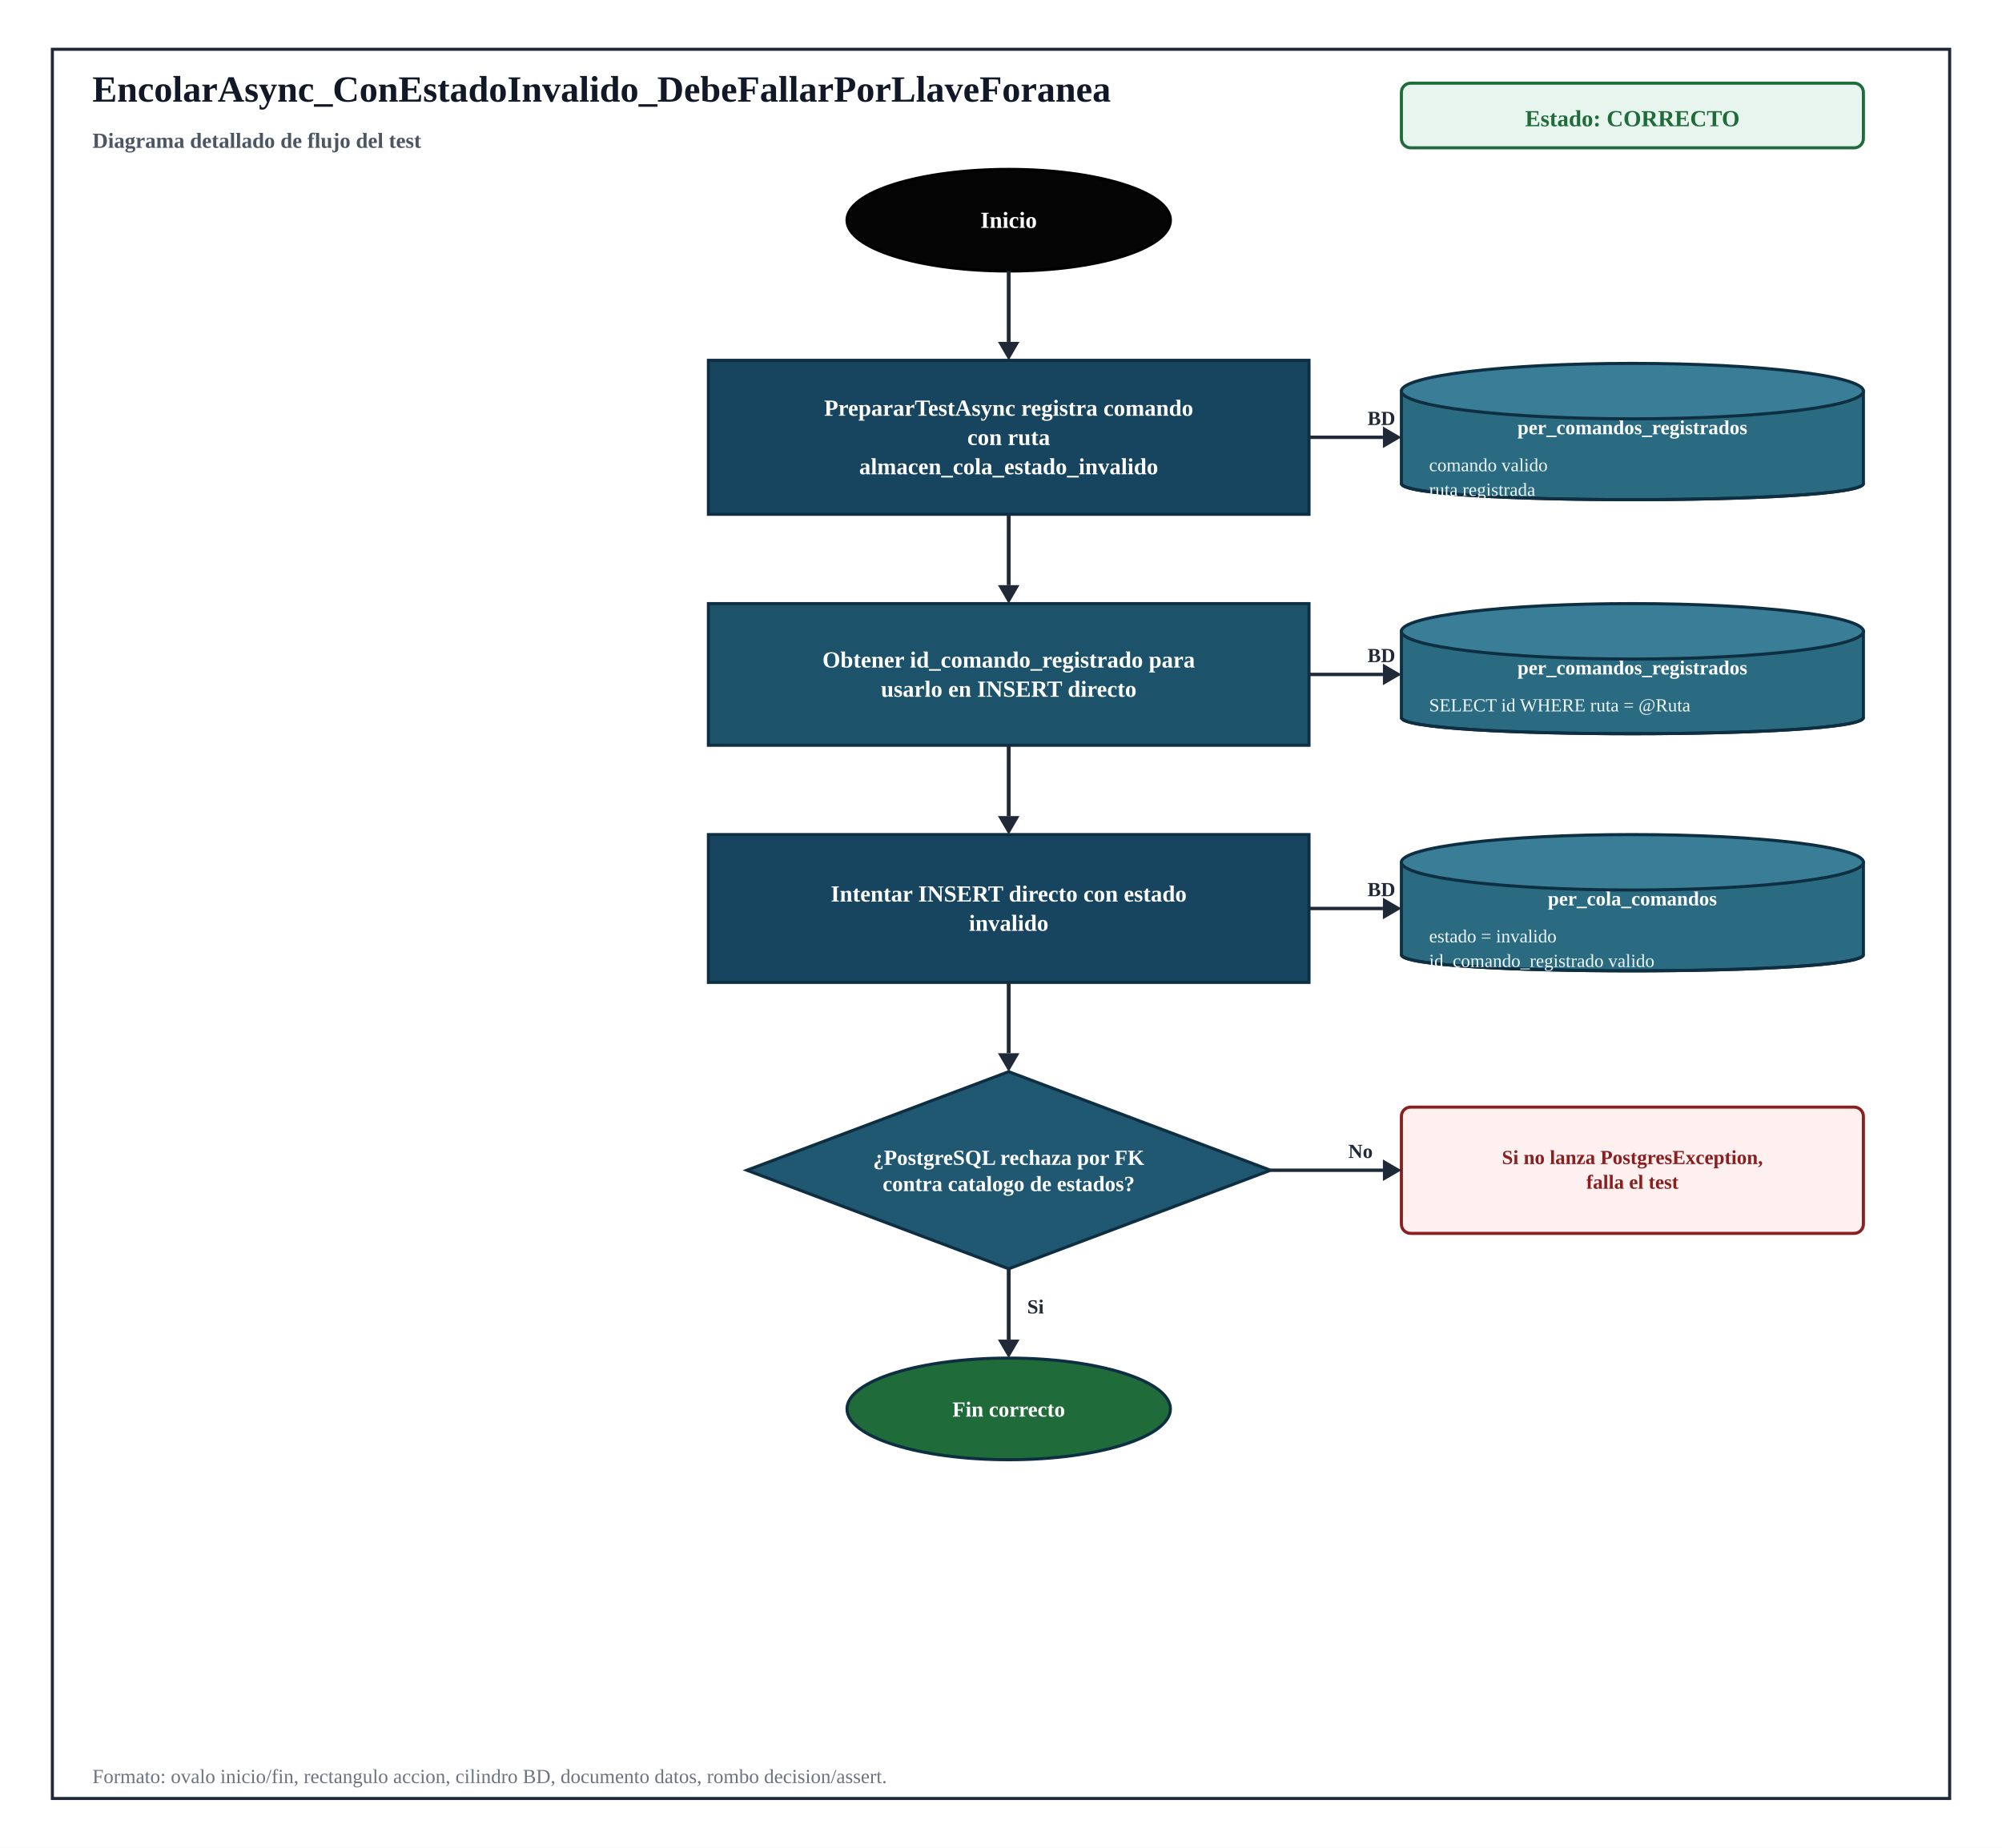
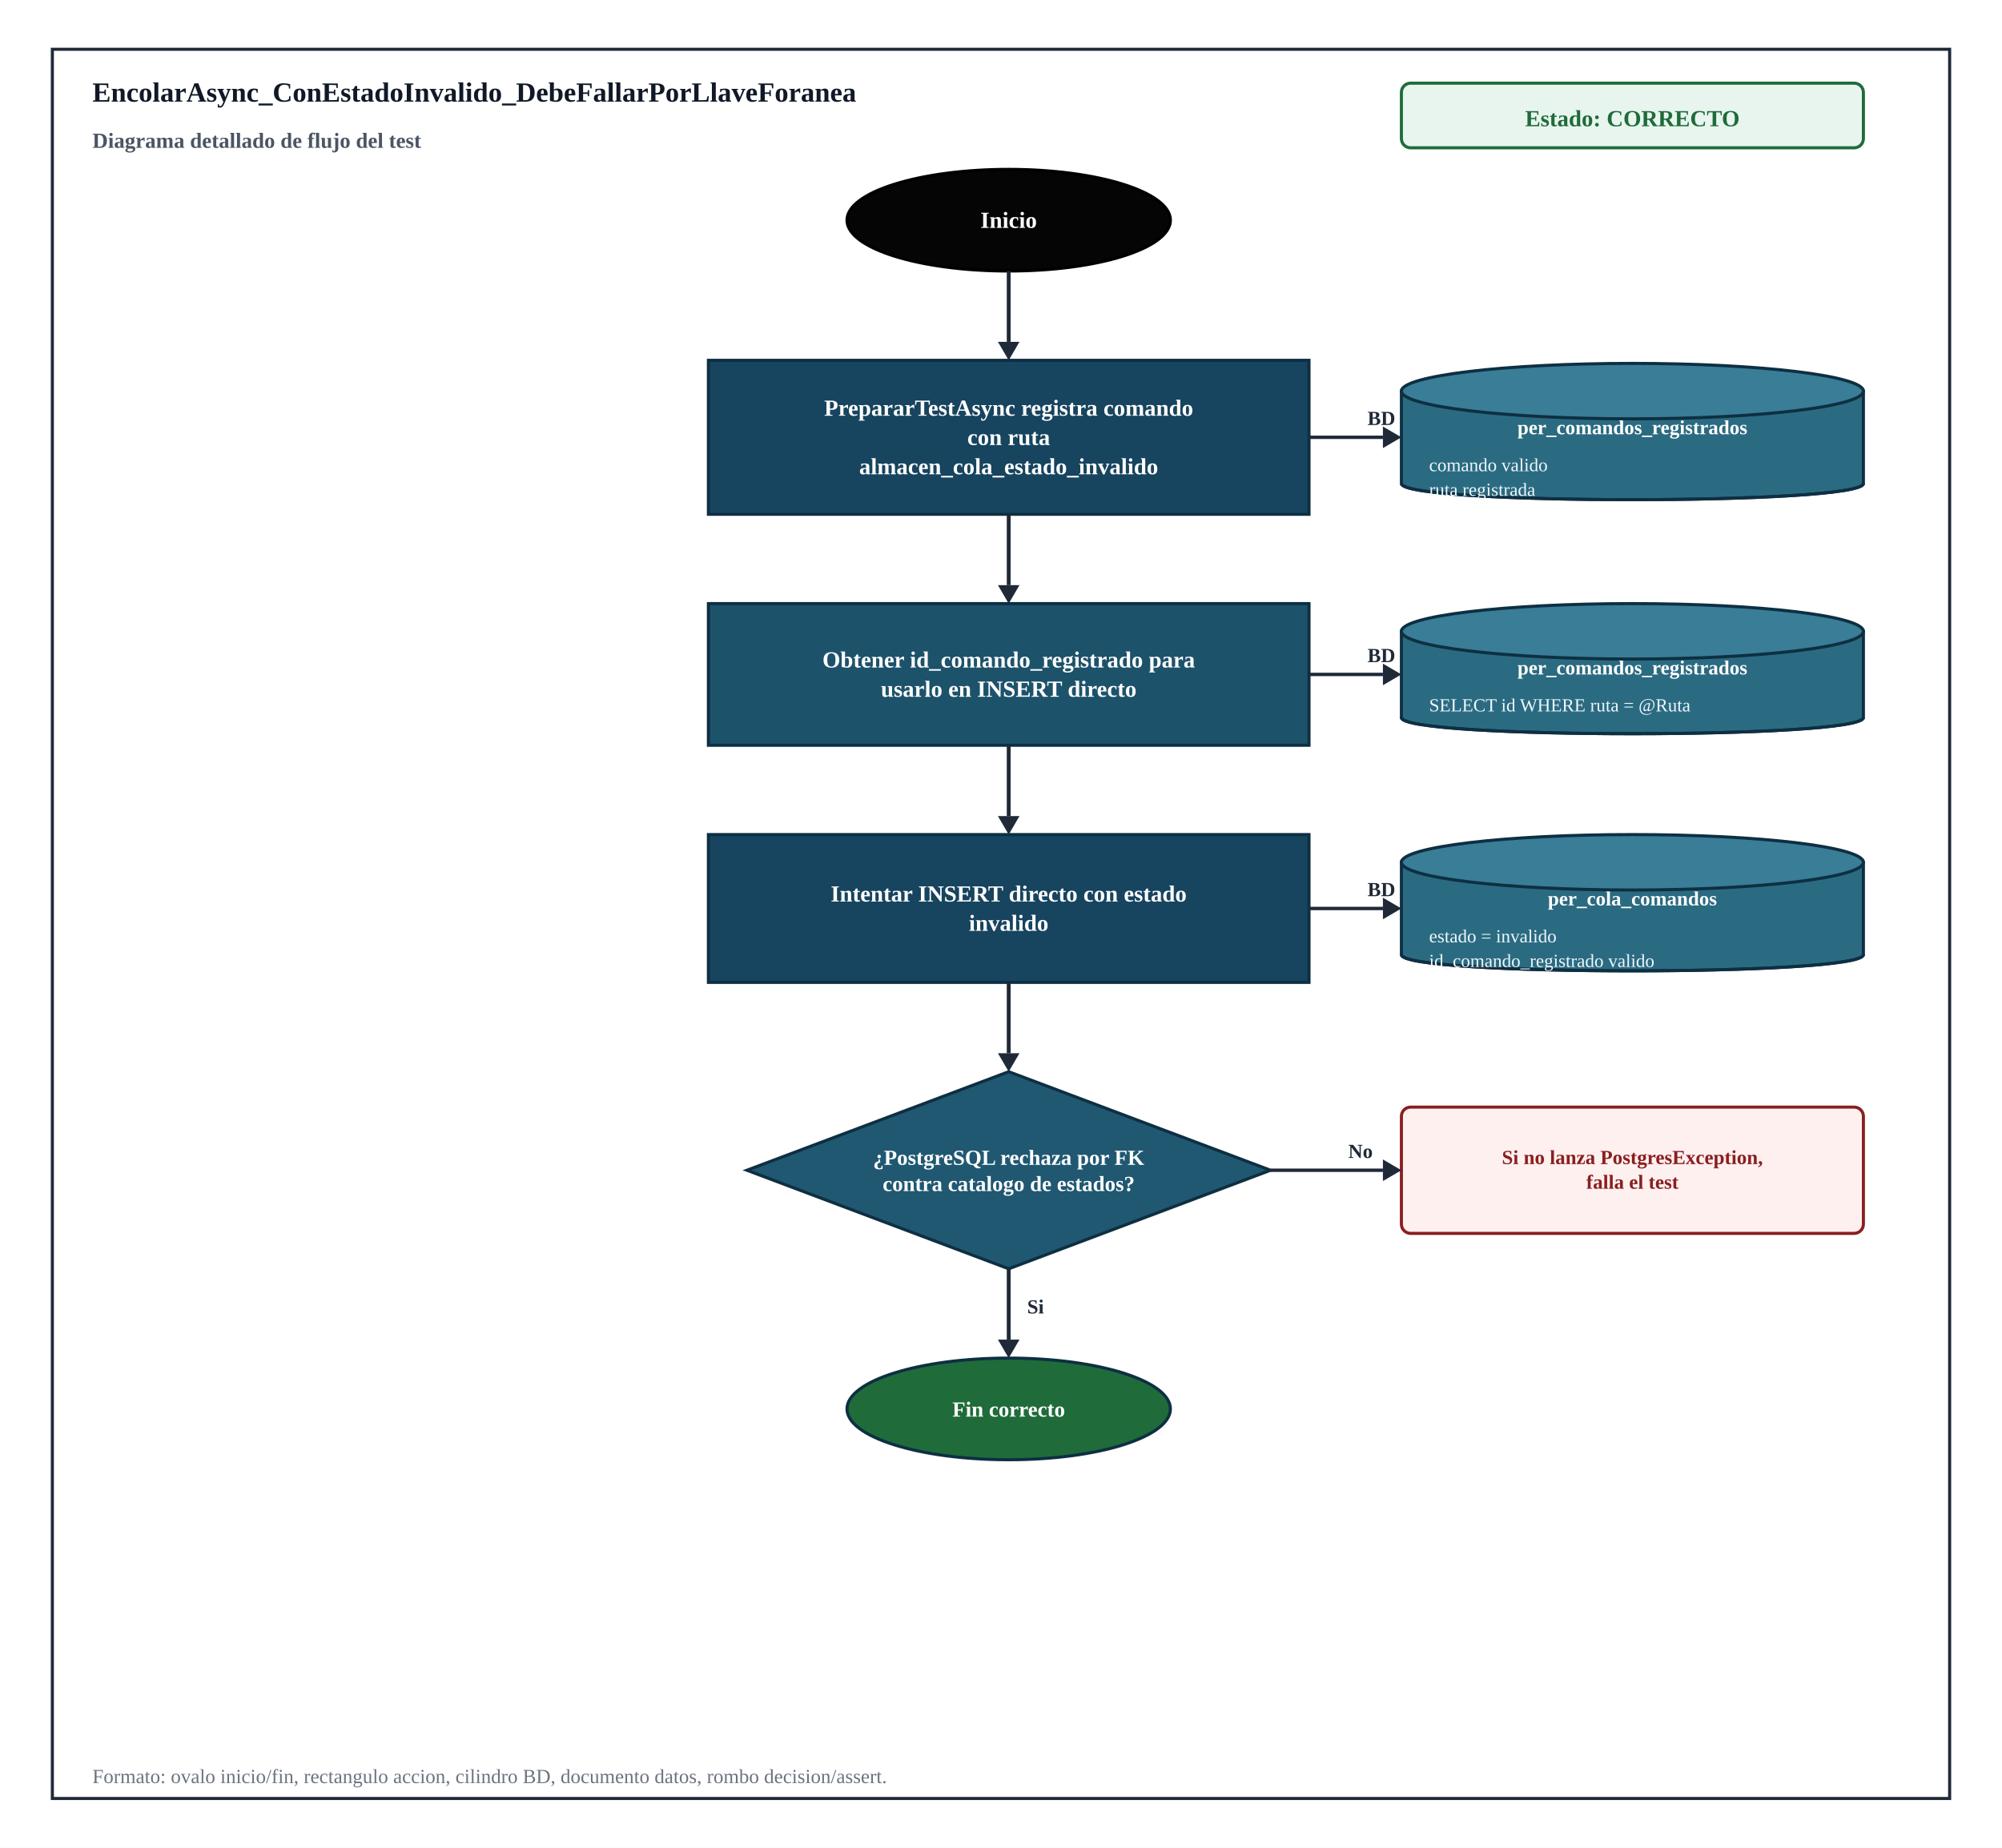
<svg xmlns="http://www.w3.org/2000/svg" width="1300" height="1200" viewBox="0 0 1300 1200">
  <rect width="100%" height="100%" fill="#ffffff" />
  <rect x="34" y="32" width="1232" height="1136" fill="none" stroke="#1f2937" stroke-width="2" />
-   <text x="60" y="66" font-size="24" fill="#111827" font-weight="800">EncolarAsync_ConEstadoInvalido_DebeFallarPorLlaveForanea</text>
+   <text x="60" y="66" font-size="18" fill="#111827" font-weight="800">EncolarAsync_ConEstadoInvalido_DebeFallarPorLlaveForanea</text>
  <text x="60" y="96" font-size="14" fill="#4b5563" font-weight="600">Diagrama detallado de flujo del test</text>
  <rect x="910" y="54" width="300" height="42" rx="6" fill="#e8f5ee" stroke="#1f6b3a" stroke-width="2" />
  <text x="1060.0" y="82.0" text-anchor="middle" font-size="15" fill="#1f6b3a" font-weight="800">Estado: CORRECTO</text>
  <ellipse cx="655.0" cy="143.0" rx="105.0" ry="33.0" fill="#050505" stroke="#000" stroke-width="2" />
  <text x="655.0" y="148.0" text-anchor="middle" font-size="15" fill="#ffffff" font-weight="700">Inicio</text>
  <line x1="655.0" y1="176" x2="655.0" y2="222" stroke="#1f2937" stroke-width="2.5" />
  <polygon points="648.0,222 662.0,222 655.0,234" fill="#1f2937" />
  <rect x="460" y="234" width="390" height="100" fill="#17445f" stroke="#0e2f42" stroke-width="2" />
  <text x="655.0" y="270.0" text-anchor="middle" font-size="15" fill="#ffffff" font-weight="700">PrepararTestAsync registra comando</text>
  <text x="655.0" y="289.0" text-anchor="middle" font-size="15" fill="#ffffff" font-weight="700">con ruta</text>
  <text x="655.0" y="308.0" text-anchor="middle" font-size="15" fill="#ffffff" font-weight="700">almacen_cola_estado_invalido</text>
  <path d="M910,254.0 C910,240.0 1210,240.0 1210,254.0 L1210,314.0 C1210,328.0 910,328.0 910,314.0 Z" fill="#2b6b82" stroke="#0e2f42" stroke-width="2" />
  <ellipse cx="1060.0" cy="254.0" rx="150.0" ry="18" fill="#397d96" stroke="#0e2f42" stroke-width="2" />
  <path d="M910,314.0 C910,328.0 1210,328.0 1210,314.0" fill="none" stroke="#0e2f42" stroke-width="2" />
  <text x="1060.0" y="282.0" text-anchor="middle" font-size="13" fill="#ffffff" font-weight="700">per_comandos_registrados</text>
  <text x="928" y="306" font-size="12" fill="#eef7fb" font-weight="500">comando valido</text>
  <text x="928" y="322" font-size="12" fill="#eef7fb" font-weight="500">ruta registrada</text>
  <path d="M850,284.0 H880.0 V284.0 H898" fill="none" stroke="#1f2937" stroke-width="2.2" />
  <polygon points="898,277.0 898,291.0 910,284.0" fill="#1f2937" />
  <text x="888.0" y="276.0" font-size="13" fill="#1f2937" font-weight="700">BD</text>
  <line x1="655.0" y1="334" x2="655.0" y2="380" stroke="#1f2937" stroke-width="2.5" />
  <polygon points="648.0,380 662.0,380 655.0,392" fill="#1f2937" />
  <rect x="460" y="392" width="390" height="92" fill="#1d526b" stroke="#0e2f42" stroke-width="2" />
  <text x="655.0" y="433.5" text-anchor="middle" font-size="15" fill="#ffffff" font-weight="700">Obtener id_comando_registrado para</text>
  <text x="655.0" y="452.5" text-anchor="middle" font-size="15" fill="#ffffff" font-weight="700">usarlo en INSERT directo</text>
  <path d="M910,410.0 C910,396.0 1210,396.0 1210,410.0 L1210,466.0 C1210,480.0 910,480.0 910,466.0 Z" fill="#2b6b82" stroke="#0e2f42" stroke-width="2" />
  <ellipse cx="1060.0" cy="410.0" rx="150.0" ry="18" fill="#397d96" stroke="#0e2f42" stroke-width="2" />
  <path d="M910,466.0 C910,480.0 1210,480.0 1210,466.0" fill="none" stroke="#0e2f42" stroke-width="2" />
  <text x="1060.0" y="438.0" text-anchor="middle" font-size="13" fill="#ffffff" font-weight="700">per_comandos_registrados</text>
  <text x="928" y="462" font-size="12" fill="#eef7fb" font-weight="500">SELECT id WHERE ruta = @Ruta</text>
  <path d="M850,438.0 H880.0 V438.0 H898" fill="none" stroke="#1f2937" stroke-width="2.2" />
  <polygon points="898,431.0 898,445.0 910,438.0" fill="#1f2937" />
  <text x="888.0" y="430.0" font-size="13" fill="#1f2937" font-weight="700">BD</text>
  <line x1="655.0" y1="484" x2="655.0" y2="530" stroke="#1f2937" stroke-width="2.5" />
  <polygon points="648.0,530 662.0,530 655.0,542" fill="#1f2937" />
  <rect x="460" y="542" width="390" height="96" fill="#17445f" stroke="#0e2f42" stroke-width="2" />
  <text x="655.0" y="585.5" text-anchor="middle" font-size="15" fill="#ffffff" font-weight="700">Intentar INSERT directo con estado</text>
  <text x="655.0" y="604.5" text-anchor="middle" font-size="15" fill="#ffffff" font-weight="700">invalido</text>
  <path d="M910,560.0 C910,546.0 1210,546.0 1210,560.0 L1210,620.0 C1210,634.0 910,634.0 910,620.0 Z" fill="#2b6b82" stroke="#0e2f42" stroke-width="2" />
  <ellipse cx="1060.0" cy="560.0" rx="150.0" ry="18" fill="#397d96" stroke="#0e2f42" stroke-width="2" />
  <path d="M910,620.0 C910,634.0 1210,634.0 1210,620.0" fill="none" stroke="#0e2f42" stroke-width="2" />
  <text x="1060.0" y="588.0" text-anchor="middle" font-size="13" fill="#ffffff" font-weight="700">per_cola_comandos</text>
  <text x="928" y="612" font-size="12" fill="#eef7fb" font-weight="500">estado = invalido</text>
  <text x="928" y="628" font-size="12" fill="#eef7fb" font-weight="500">id_comando_registrado valido</text>
  <path d="M850,590.0 H880.0 V590.0 H898" fill="none" stroke="#1f2937" stroke-width="2.2" />
  <polygon points="898,583.0 898,597.0 910,590.0" fill="#1f2937" />
  <text x="888.0" y="582.0" font-size="13" fill="#1f2937" font-weight="700">BD</text>
  <line x1="655.0" y1="638" x2="655.0" y2="684" stroke="#1f2937" stroke-width="2.5" />
  <polygon points="648.0,684 662.0,684 655.0,696" fill="#1f2937" />
  <polygon points="655.0,696 825,760.0 655.0,824 485,760.0" fill="#205872" stroke="#0e2f42" stroke-width="2" />
  <text x="655.0" y="756.5" text-anchor="middle" font-size="14" fill="#ffffff" font-weight="700">¿PostgreSQL rechaza por FK</text>
  <text x="655.0" y="773.5" text-anchor="middle" font-size="14" fill="#ffffff" font-weight="700">contra catalogo de estados?</text>
  <rect x="910" y="719.0" width="300" height="82" rx="6" fill="#fff0f0" stroke="#8a1f1f" stroke-width="2" />
  <text x="1060.0" y="756.0" text-anchor="middle" font-size="13" fill="#8a1f1f" font-weight="700">Si no lanza PostgresException,</text>
  <text x="1060.0" y="772.0" text-anchor="middle" font-size="13" fill="#8a1f1f" font-weight="700">falla el test</text>
  <path d="M825,760.0 H867.5 V760.0 H898" fill="none" stroke="#1f2937" stroke-width="2.2" />
  <polygon points="898,753.0 898,767.0 910,760.0" fill="#1f2937" />
  <text x="875.5" y="752.0" font-size="13" fill="#1f2937" font-weight="700">No</text>
  <line x1="655.0" y1="824" x2="655.0" y2="870" stroke="#1f2937" stroke-width="2.5" />
  <polygon points="648.0,870 662.0,870 655.0,882" fill="#1f2937" />
  <text x="667.0" y="853.0" font-size="13" fill="#1f2937" font-weight="700">Si</text>
  <ellipse cx="655.0" cy="915.0" rx="105.0" ry="33.0" fill="#1f6b3a" stroke="#0e2f42" stroke-width="2" />
  <text x="655.0" y="920.0" text-anchor="middle" font-size="14" fill="#ffffff" font-weight="700">Fin correcto</text>
  <text x="60" y="1158" font-size="13" fill="#6b7280">Formato: ovalo inicio/fin, rectangulo accion, cilindro BD, documento datos, rombo decision/assert.</text>
</svg>
